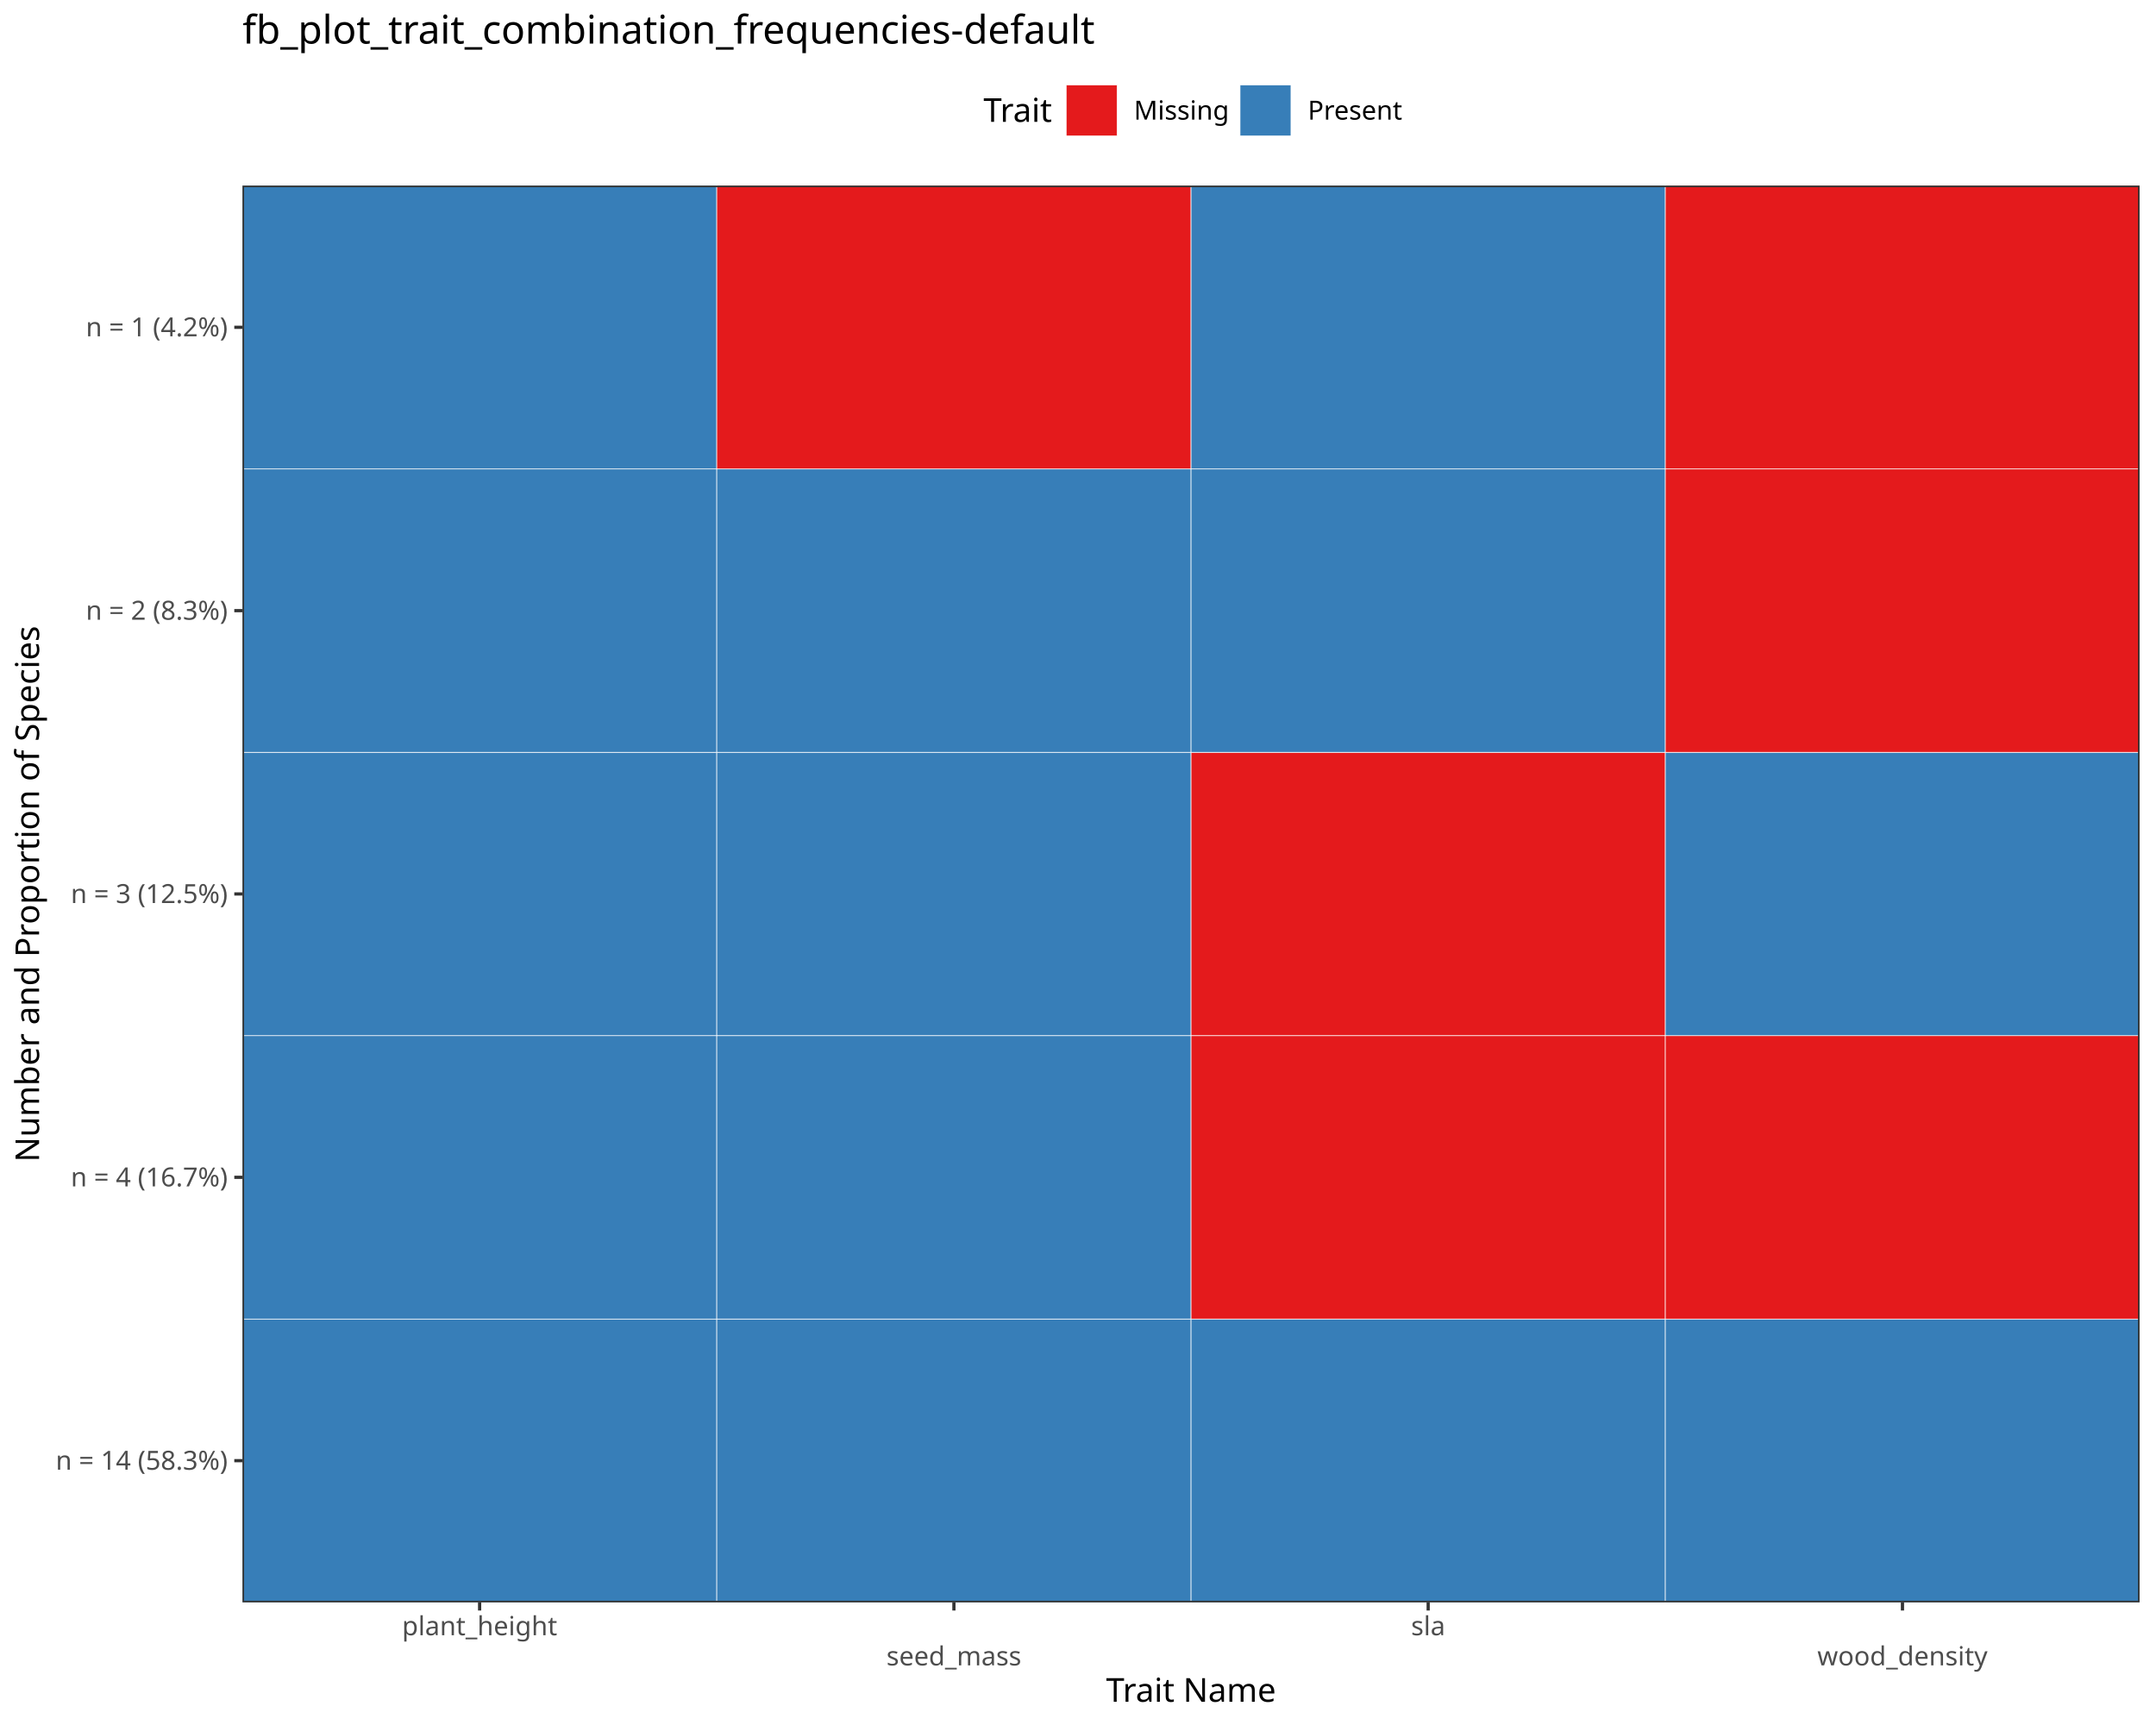
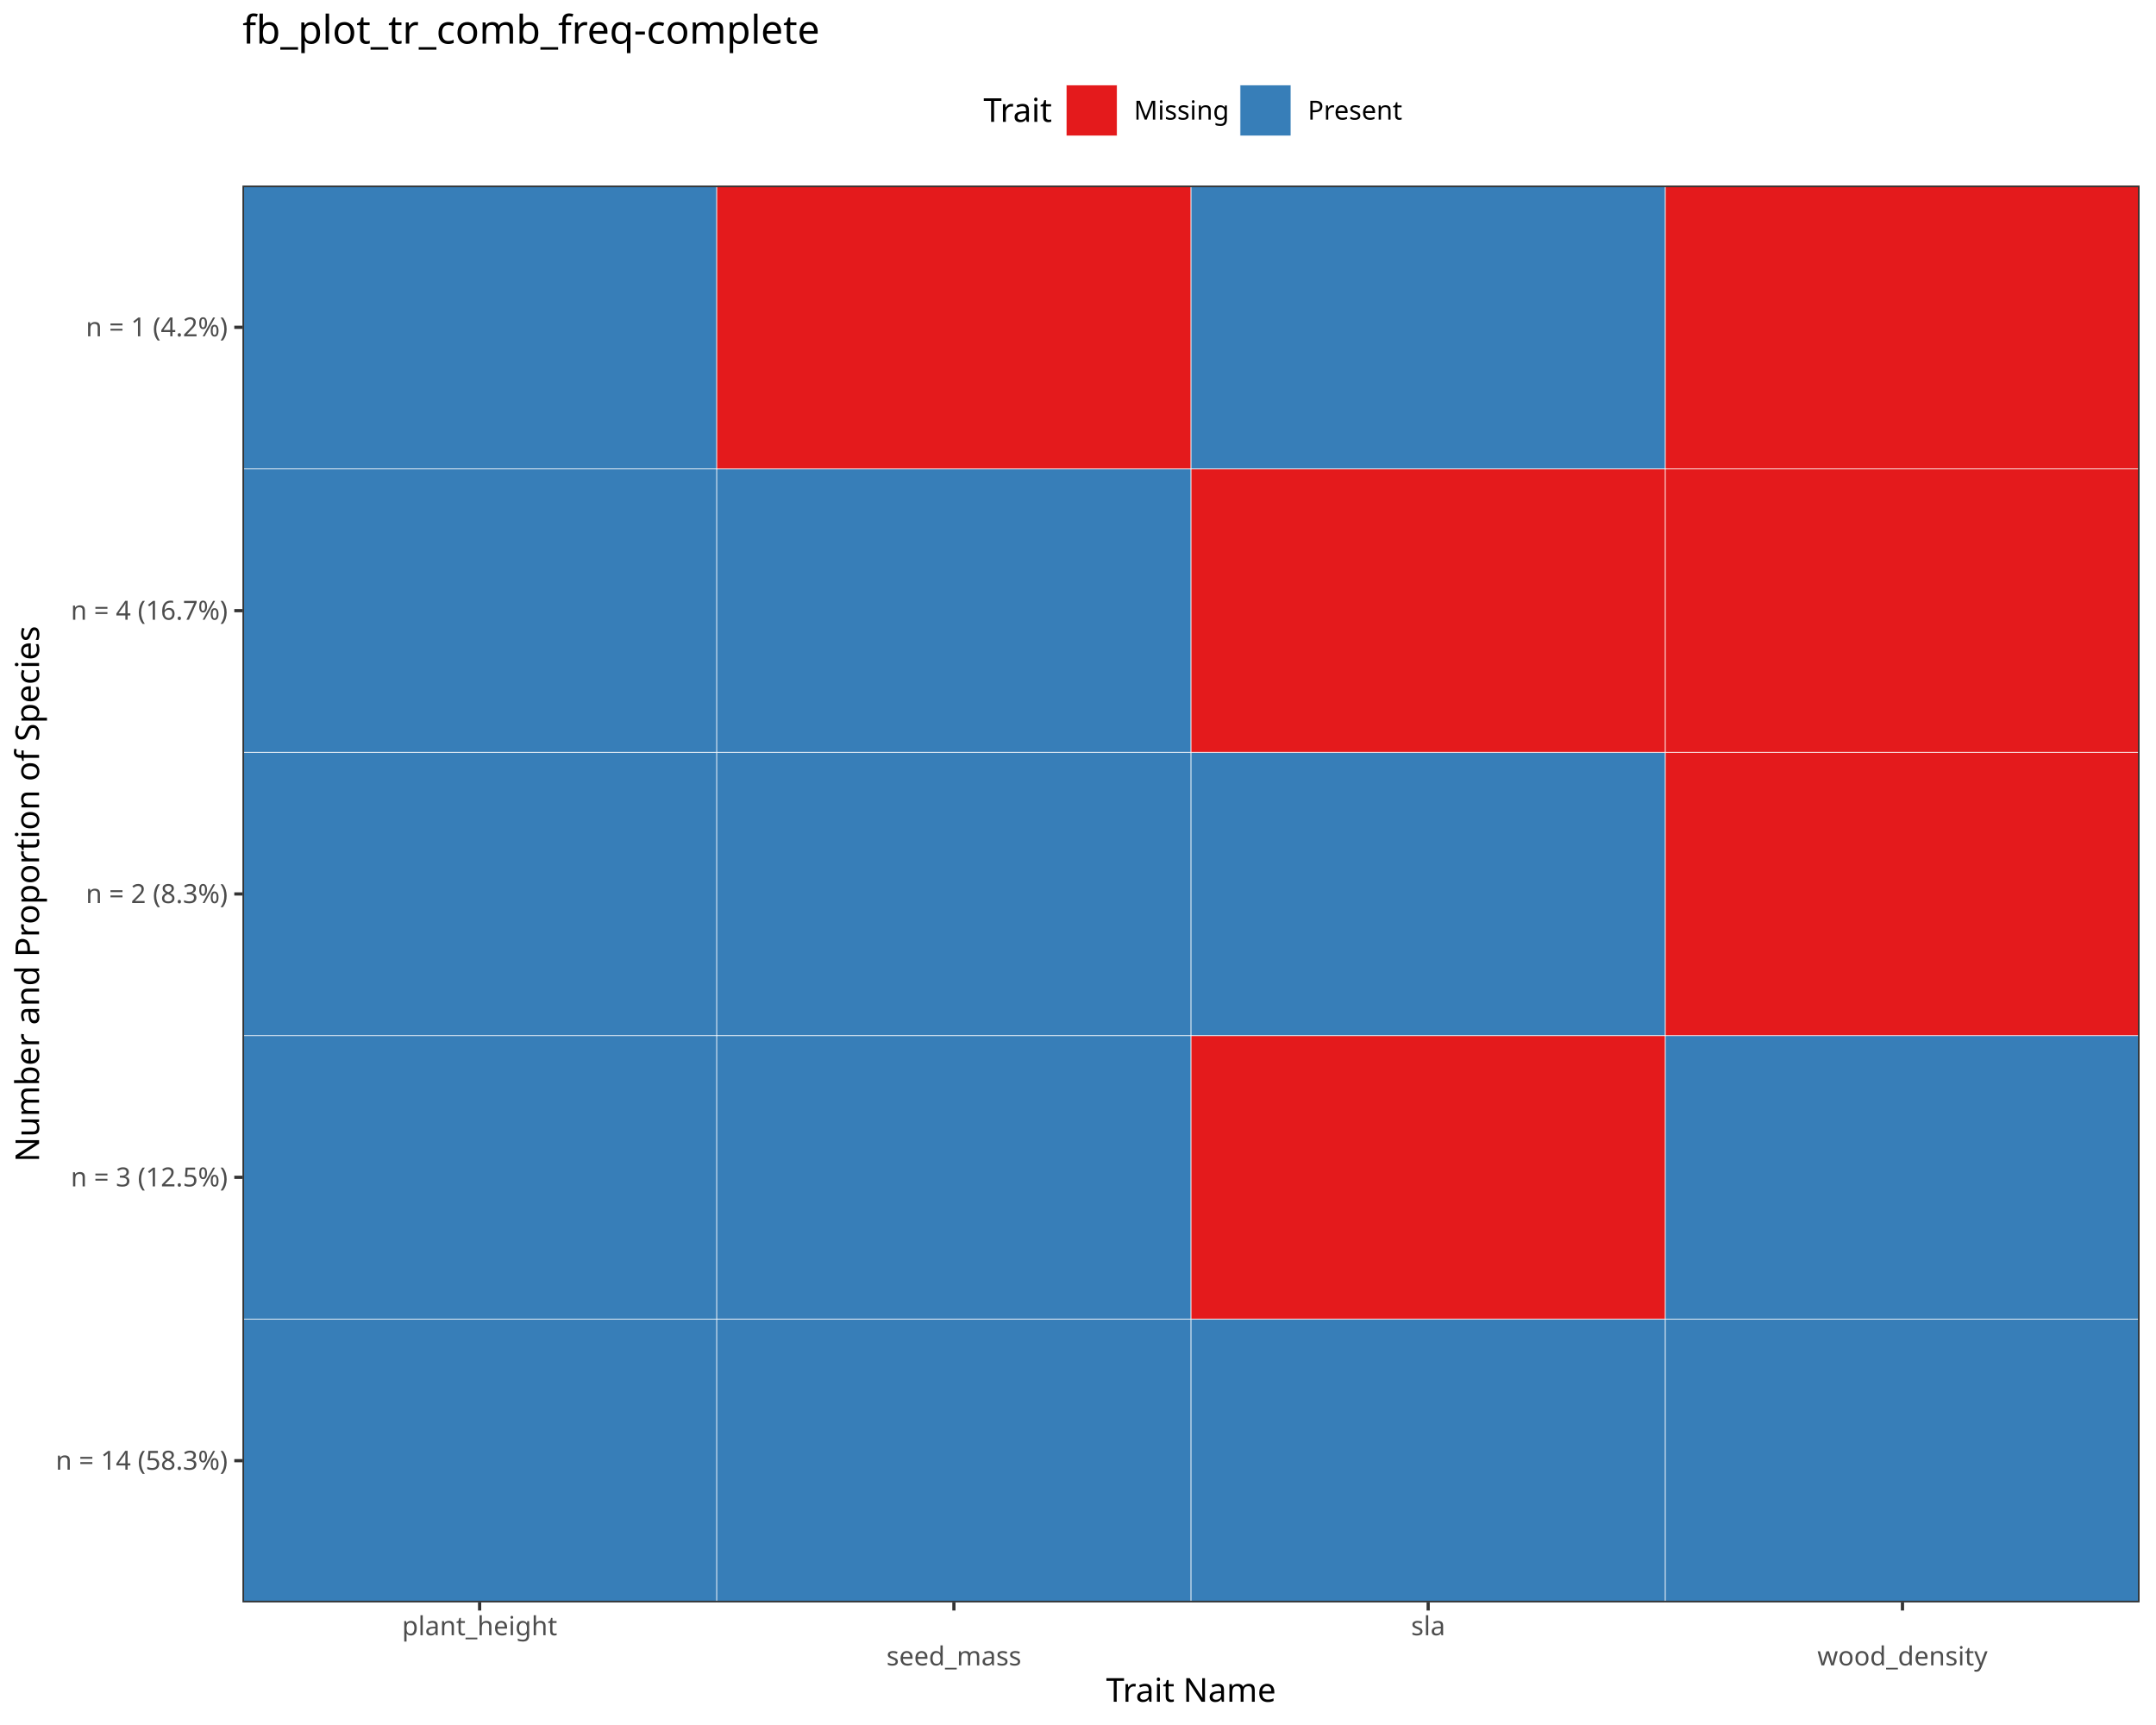
<svg xmlns="http://www.w3.org/2000/svg" class="svglite" data-engine-version="2.0" width="720.00pt" height="576.00pt" viewBox="0 0 720.00 576.00">
  <defs>
    <style type="text/css">
    .svglite line, .svglite polyline, .svglite polygon, .svglite path, .svglite rect, .svglite circle {
      fill: none;
      stroke: #000000;
      stroke-linecap: round;
      stroke-linejoin: round;
      stroke-miterlimit: 10.00;
    }
  </style>
  </defs>
  <rect width="100%" height="100%" style="stroke: none; fill: #FFFFFF;" />
  <defs>
    <clipPath id="cpMC4wMHw3MjAuMDB8MC4wMHw1NzYuMDA=">
      <rect x="0.00" y="0.00" width="720.00" height="576.00" />
    </clipPath>
  </defs>
  <g clip-path="url(#cpMC4wMHw3MjAuMDB8MC4wMHw1NzYuMDA=)">
    <rect x="0.00" y="0.00" width="720.00" height="576.00" style="stroke-width: 1.07; stroke: #FFFFFF; fill: #FFFFFF;" />
  </g>
  <defs>
    <clipPath id="cpODAuOTh8NzE0LjUyfDYxLjk4fDUzNS4wNA==">
      <rect x="80.98" y="61.98" width="633.54" height="473.06" />
    </clipPath>
  </defs>
  <g clip-path="url(#cpODAuOTh8NzE0LjUyfDYxLjk4fDUzNS4wNA==)">
    <rect x="80.98" y="61.98" width="633.54" height="473.06" style="stroke-width: 1.07; stroke: none; fill: #FFFFFF;" />
    <polyline points="80.98,487.73 714.52,487.73 " style="stroke-width: 1.07; stroke: #EBEBEB; stroke-linecap: butt;" />
    <polyline points="80.98,393.12 714.52,393.12 " style="stroke-width: 1.07; stroke: #EBEBEB; stroke-linecap: butt;" />
    <polyline points="80.98,298.51 714.52,298.51 " style="stroke-width: 1.07; stroke: #EBEBEB; stroke-linecap: butt;" />
    <polyline points="80.98,203.90 714.52,203.90 " style="stroke-width: 1.07; stroke: #EBEBEB; stroke-linecap: butt;" />
    <polyline points="80.98,109.29 714.52,109.29 " style="stroke-width: 1.07; stroke: #EBEBEB; stroke-linecap: butt;" />
    <polyline points="160.17,535.04 160.17,61.98 " style="stroke-width: 1.07; stroke: #EBEBEB; stroke-linecap: butt;" />
    <polyline points="318.56,535.04 318.56,61.98 " style="stroke-width: 1.07; stroke: #EBEBEB; stroke-linecap: butt;" />
    <polyline points="476.94,535.04 476.94,61.98 " style="stroke-width: 1.07; stroke: #EBEBEB; stroke-linecap: butt;" />
    <polyline points="635.33,535.04 635.33,61.98 " style="stroke-width: 1.07; stroke: #EBEBEB; stroke-linecap: butt;" />
    <rect x="80.98" y="440.43" width="158.39" height="94.61" style="stroke-width: 0.21; stroke: #FFFFFF; stroke-linecap: butt; stroke-linejoin: miter; fill: #377EB8;" />
    <rect x="239.36" y="440.43" width="158.39" height="94.61" style="stroke-width: 0.21; stroke: #FFFFFF; stroke-linecap: butt; stroke-linejoin: miter; fill: #377EB8;" />
    <rect x="397.75" y="440.43" width="158.39" height="94.61" style="stroke-width: 0.21; stroke: #FFFFFF; stroke-linecap: butt; stroke-linejoin: miter; fill: #377EB8;" />
    <rect x="556.14" y="440.43" width="158.39" height="94.61" style="stroke-width: 0.21; stroke: #FFFFFF; stroke-linecap: butt; stroke-linejoin: miter; fill: #377EB8;" />
    <rect x="80.98" y="345.82" width="158.39" height="94.61" style="stroke-width: 0.21; stroke: #FFFFFF; stroke-linecap: butt; stroke-linejoin: miter; fill: #377EB8;" />
    <rect x="239.36" y="345.82" width="158.39" height="94.61" style="stroke-width: 0.21; stroke: #FFFFFF; stroke-linecap: butt; stroke-linejoin: miter; fill: #377EB8;" />
    <rect x="397.75" y="345.82" width="158.39" height="94.61" style="stroke-width: 0.21; stroke: #FFFFFF; stroke-linecap: butt; stroke-linejoin: miter; fill: #E41A1C;" />
-     <rect x="556.14" y="345.82" width="158.39" height="94.61" style="stroke-width: 0.21; stroke: #FFFFFF; stroke-linecap: butt; stroke-linejoin: miter; fill: #E41A1C;" />
+     <rect x="556.14" y="345.82" width="158.39" height="94.61" style="stroke-width: 0.21; stroke: #FFFFFF; stroke-linecap: butt; stroke-linejoin: miter; fill: #377EB8;" />
    <rect x="80.98" y="251.20" width="158.39" height="94.61" style="stroke-width: 0.21; stroke: #FFFFFF; stroke-linecap: butt; stroke-linejoin: miter; fill: #377EB8;" />
    <rect x="239.36" y="251.20" width="158.39" height="94.61" style="stroke-width: 0.21; stroke: #FFFFFF; stroke-linecap: butt; stroke-linejoin: miter; fill: #377EB8;" />
-     <rect x="397.75" y="251.20" width="158.39" height="94.61" style="stroke-width: 0.21; stroke: #FFFFFF; stroke-linecap: butt; stroke-linejoin: miter; fill: #E41A1C;" />
-     <rect x="556.14" y="251.20" width="158.39" height="94.61" style="stroke-width: 0.21; stroke: #FFFFFF; stroke-linecap: butt; stroke-linejoin: miter; fill: #377EB8;" />
+     <rect x="397.75" y="251.20" width="158.39" height="94.61" style="stroke-width: 0.21; stroke: #FFFFFF; stroke-linecap: butt; stroke-linejoin: miter; fill: #377EB8;" />
+     <rect x="556.14" y="251.20" width="158.39" height="94.61" style="stroke-width: 0.21; stroke: #FFFFFF; stroke-linecap: butt; stroke-linejoin: miter; fill: #E41A1C;" />
    <rect x="80.98" y="156.59" width="158.39" height="94.61" style="stroke-width: 0.21; stroke: #FFFFFF; stroke-linecap: butt; stroke-linejoin: miter; fill: #377EB8;" />
    <rect x="239.36" y="156.59" width="158.39" height="94.61" style="stroke-width: 0.21; stroke: #FFFFFF; stroke-linecap: butt; stroke-linejoin: miter; fill: #377EB8;" />
-     <rect x="397.75" y="156.59" width="158.39" height="94.61" style="stroke-width: 0.21; stroke: #FFFFFF; stroke-linecap: butt; stroke-linejoin: miter; fill: #377EB8;" />
+     <rect x="397.75" y="156.59" width="158.39" height="94.61" style="stroke-width: 0.21; stroke: #FFFFFF; stroke-linecap: butt; stroke-linejoin: miter; fill: #E41A1C;" />
    <rect x="556.14" y="156.59" width="158.39" height="94.61" style="stroke-width: 0.21; stroke: #FFFFFF; stroke-linecap: butt; stroke-linejoin: miter; fill: #E41A1C;" />
    <rect x="80.98" y="61.98" width="158.39" height="94.61" style="stroke-width: 0.21; stroke: #FFFFFF; stroke-linecap: butt; stroke-linejoin: miter; fill: #377EB8;" />
    <rect x="239.36" y="61.98" width="158.39" height="94.61" style="stroke-width: 0.21; stroke: #FFFFFF; stroke-linecap: butt; stroke-linejoin: miter; fill: #E41A1C;" />
    <rect x="397.75" y="61.98" width="158.39" height="94.61" style="stroke-width: 0.21; stroke: #FFFFFF; stroke-linecap: butt; stroke-linejoin: miter; fill: #377EB8;" />
    <rect x="556.14" y="61.98" width="158.39" height="94.61" style="stroke-width: 0.21; stroke: #FFFFFF; stroke-linecap: butt; stroke-linejoin: miter; fill: #E41A1C;" />
    <rect x="80.98" y="61.98" width="633.54" height="473.06" style="stroke-width: 1.07; stroke: #333333;" />
  </g>
  <g clip-path="url(#cpMC4wMHw3MjAuMDB8MC4wMHw1NzYuMDA=)">
    <text x="76.05" y="490.76" text-anchor="end" style="font-size: 8.80px; fill: #4D4D4D; font-family: sans;" textLength="57.97px" lengthAdjust="spacingAndGlyphs">n = 14 (58.3%)</text>
-     <text x="76.05" y="396.15" text-anchor="end" style="font-size: 8.80px; fill: #4D4D4D; font-family: sans;" textLength="53.08px" lengthAdjust="spacingAndGlyphs">n = 4 (16.7%)</text>
-     <text x="76.05" y="301.54" text-anchor="end" style="font-size: 8.80px; fill: #4D4D4D; font-family: sans;" textLength="53.08px" lengthAdjust="spacingAndGlyphs">n = 3 (12.5%)</text>
-     <text x="76.05" y="206.93" text-anchor="end" style="font-size: 8.80px; fill: #4D4D4D; font-family: sans;" textLength="48.19px" lengthAdjust="spacingAndGlyphs">n = 2 (8.3%)</text>
+     <text x="76.05" y="396.15" text-anchor="end" style="font-size: 8.80px; fill: #4D4D4D; font-family: sans;" textLength="53.08px" lengthAdjust="spacingAndGlyphs">n = 3 (12.5%)</text>
+     <text x="76.05" y="301.54" text-anchor="end" style="font-size: 8.80px; fill: #4D4D4D; font-family: sans;" textLength="48.19px" lengthAdjust="spacingAndGlyphs">n = 2 (8.3%)</text>
+     <text x="76.05" y="206.93" text-anchor="end" style="font-size: 8.80px; fill: #4D4D4D; font-family: sans;" textLength="53.08px" lengthAdjust="spacingAndGlyphs">n = 4 (16.7%)</text>
    <text x="76.05" y="112.31" text-anchor="end" style="font-size: 8.80px; fill: #4D4D4D; font-family: sans;" textLength="48.19px" lengthAdjust="spacingAndGlyphs">n = 1 (4.2%)</text>
    <polyline points="78.24,487.73 80.98,487.73 " style="stroke-width: 1.07; stroke: #333333; stroke-linecap: butt;" />
    <polyline points="78.24,393.12 80.98,393.12 " style="stroke-width: 1.07; stroke: #333333; stroke-linecap: butt;" />
    <polyline points="78.24,298.51 80.98,298.51 " style="stroke-width: 1.07; stroke: #333333; stroke-linecap: butt;" />
    <polyline points="78.24,203.90 80.98,203.90 " style="stroke-width: 1.07; stroke: #333333; stroke-linecap: butt;" />
    <polyline points="78.24,109.29 80.98,109.29 " style="stroke-width: 1.07; stroke: #333333; stroke-linecap: butt;" />
    <polyline points="160.17,537.78 160.17,535.04 " style="stroke-width: 1.07; stroke: #333333; stroke-linecap: butt;" />
    <polyline points="318.56,537.78 318.56,535.04 " style="stroke-width: 1.07; stroke: #333333; stroke-linecap: butt;" />
    <polyline points="476.94,537.78 476.94,535.04 " style="stroke-width: 1.07; stroke: #333333; stroke-linecap: butt;" />
    <polyline points="635.33,537.78 635.33,535.04 " style="stroke-width: 1.07; stroke: #333333; stroke-linecap: butt;" />
    <text x="160.17" y="546.03" text-anchor="middle" style="font-size: 8.80px; fill: #4D4D4D; font-family: sans;" textLength="47.95px" lengthAdjust="spacingAndGlyphs">plant_height</text>
    <text x="476.94" y="546.03" text-anchor="middle" style="font-size: 8.80px; fill: #4D4D4D; font-family: sans;" textLength="11.25px" lengthAdjust="spacingAndGlyphs">sla</text>
    <text x="318.56" y="556.10" text-anchor="middle" style="font-size: 8.80px; fill: #4D4D4D; font-family: sans;" textLength="45.02px" lengthAdjust="spacingAndGlyphs">seed_mass</text>
    <text x="635.33" y="556.10" text-anchor="middle" style="font-size: 8.80px; fill: #4D4D4D; font-family: sans;" textLength="53.82px" lengthAdjust="spacingAndGlyphs">wood_density</text>
    <text x="397.75" y="568.24" text-anchor="middle" style="font-size: 11.00px; font-family: sans;" textLength="54.40px" lengthAdjust="spacingAndGlyphs">Trait Name</text>
    <text transform="translate(13.05,298.51) rotate(-90)" text-anchor="middle" style="font-size: 11.00px; font-family: sans;" textLength="168.78px" lengthAdjust="spacingAndGlyphs">Number and Proportion of Species</text>
    <rect x="322.95" y="22.78" width="149.61" height="28.24" style="stroke-width: 1.07; stroke: none; fill: #FFFFFF;" />
    <text x="328.43" y="40.69" style="font-size: 11.00px; font-family: sans;" textLength="22.00px" lengthAdjust="spacingAndGlyphs">Trait</text>
    <rect x="355.90" y="28.26" width="17.28" height="17.28" style="stroke-width: 1.07; stroke: none; fill: #FFFFFF;" />
    <rect x="356.05" y="28.40" width="17.00" height="17.00" style="stroke-width: 0.21; stroke: #FFFFFF; stroke-linecap: butt; stroke-linejoin: miter; fill: #E41A1C;" />
    <rect x="413.98" y="28.26" width="17.28" height="17.28" style="stroke-width: 1.07; stroke: none; fill: #FFFFFF;" />
    <rect x="414.12" y="28.40" width="17.00" height="17.00" style="stroke-width: 0.21; stroke: #FFFFFF; stroke-linecap: butt; stroke-linejoin: miter; fill: #377EB8;" />
    <text x="378.66" y="39.93" style="font-size: 8.80px; font-family: sans;" textLength="29.84px" lengthAdjust="spacingAndGlyphs">Missing</text>
    <text x="436.74" y="39.93" style="font-size: 8.80px; font-family: sans;" textLength="30.33px" lengthAdjust="spacingAndGlyphs">Present</text>
-     <text x="80.98" y="14.56" style="font-size: 13.20px; font-family: sans;" textLength="267.13px" lengthAdjust="spacingAndGlyphs">fb_plot_trait_combination_frequencies-default</text>
+     <text x="80.98" y="14.56" style="font-size: 13.20px; font-family: sans;" textLength="182.72px" lengthAdjust="spacingAndGlyphs">fb_plot_tr_comb_freq-complete</text>
  </g>
</svg>
